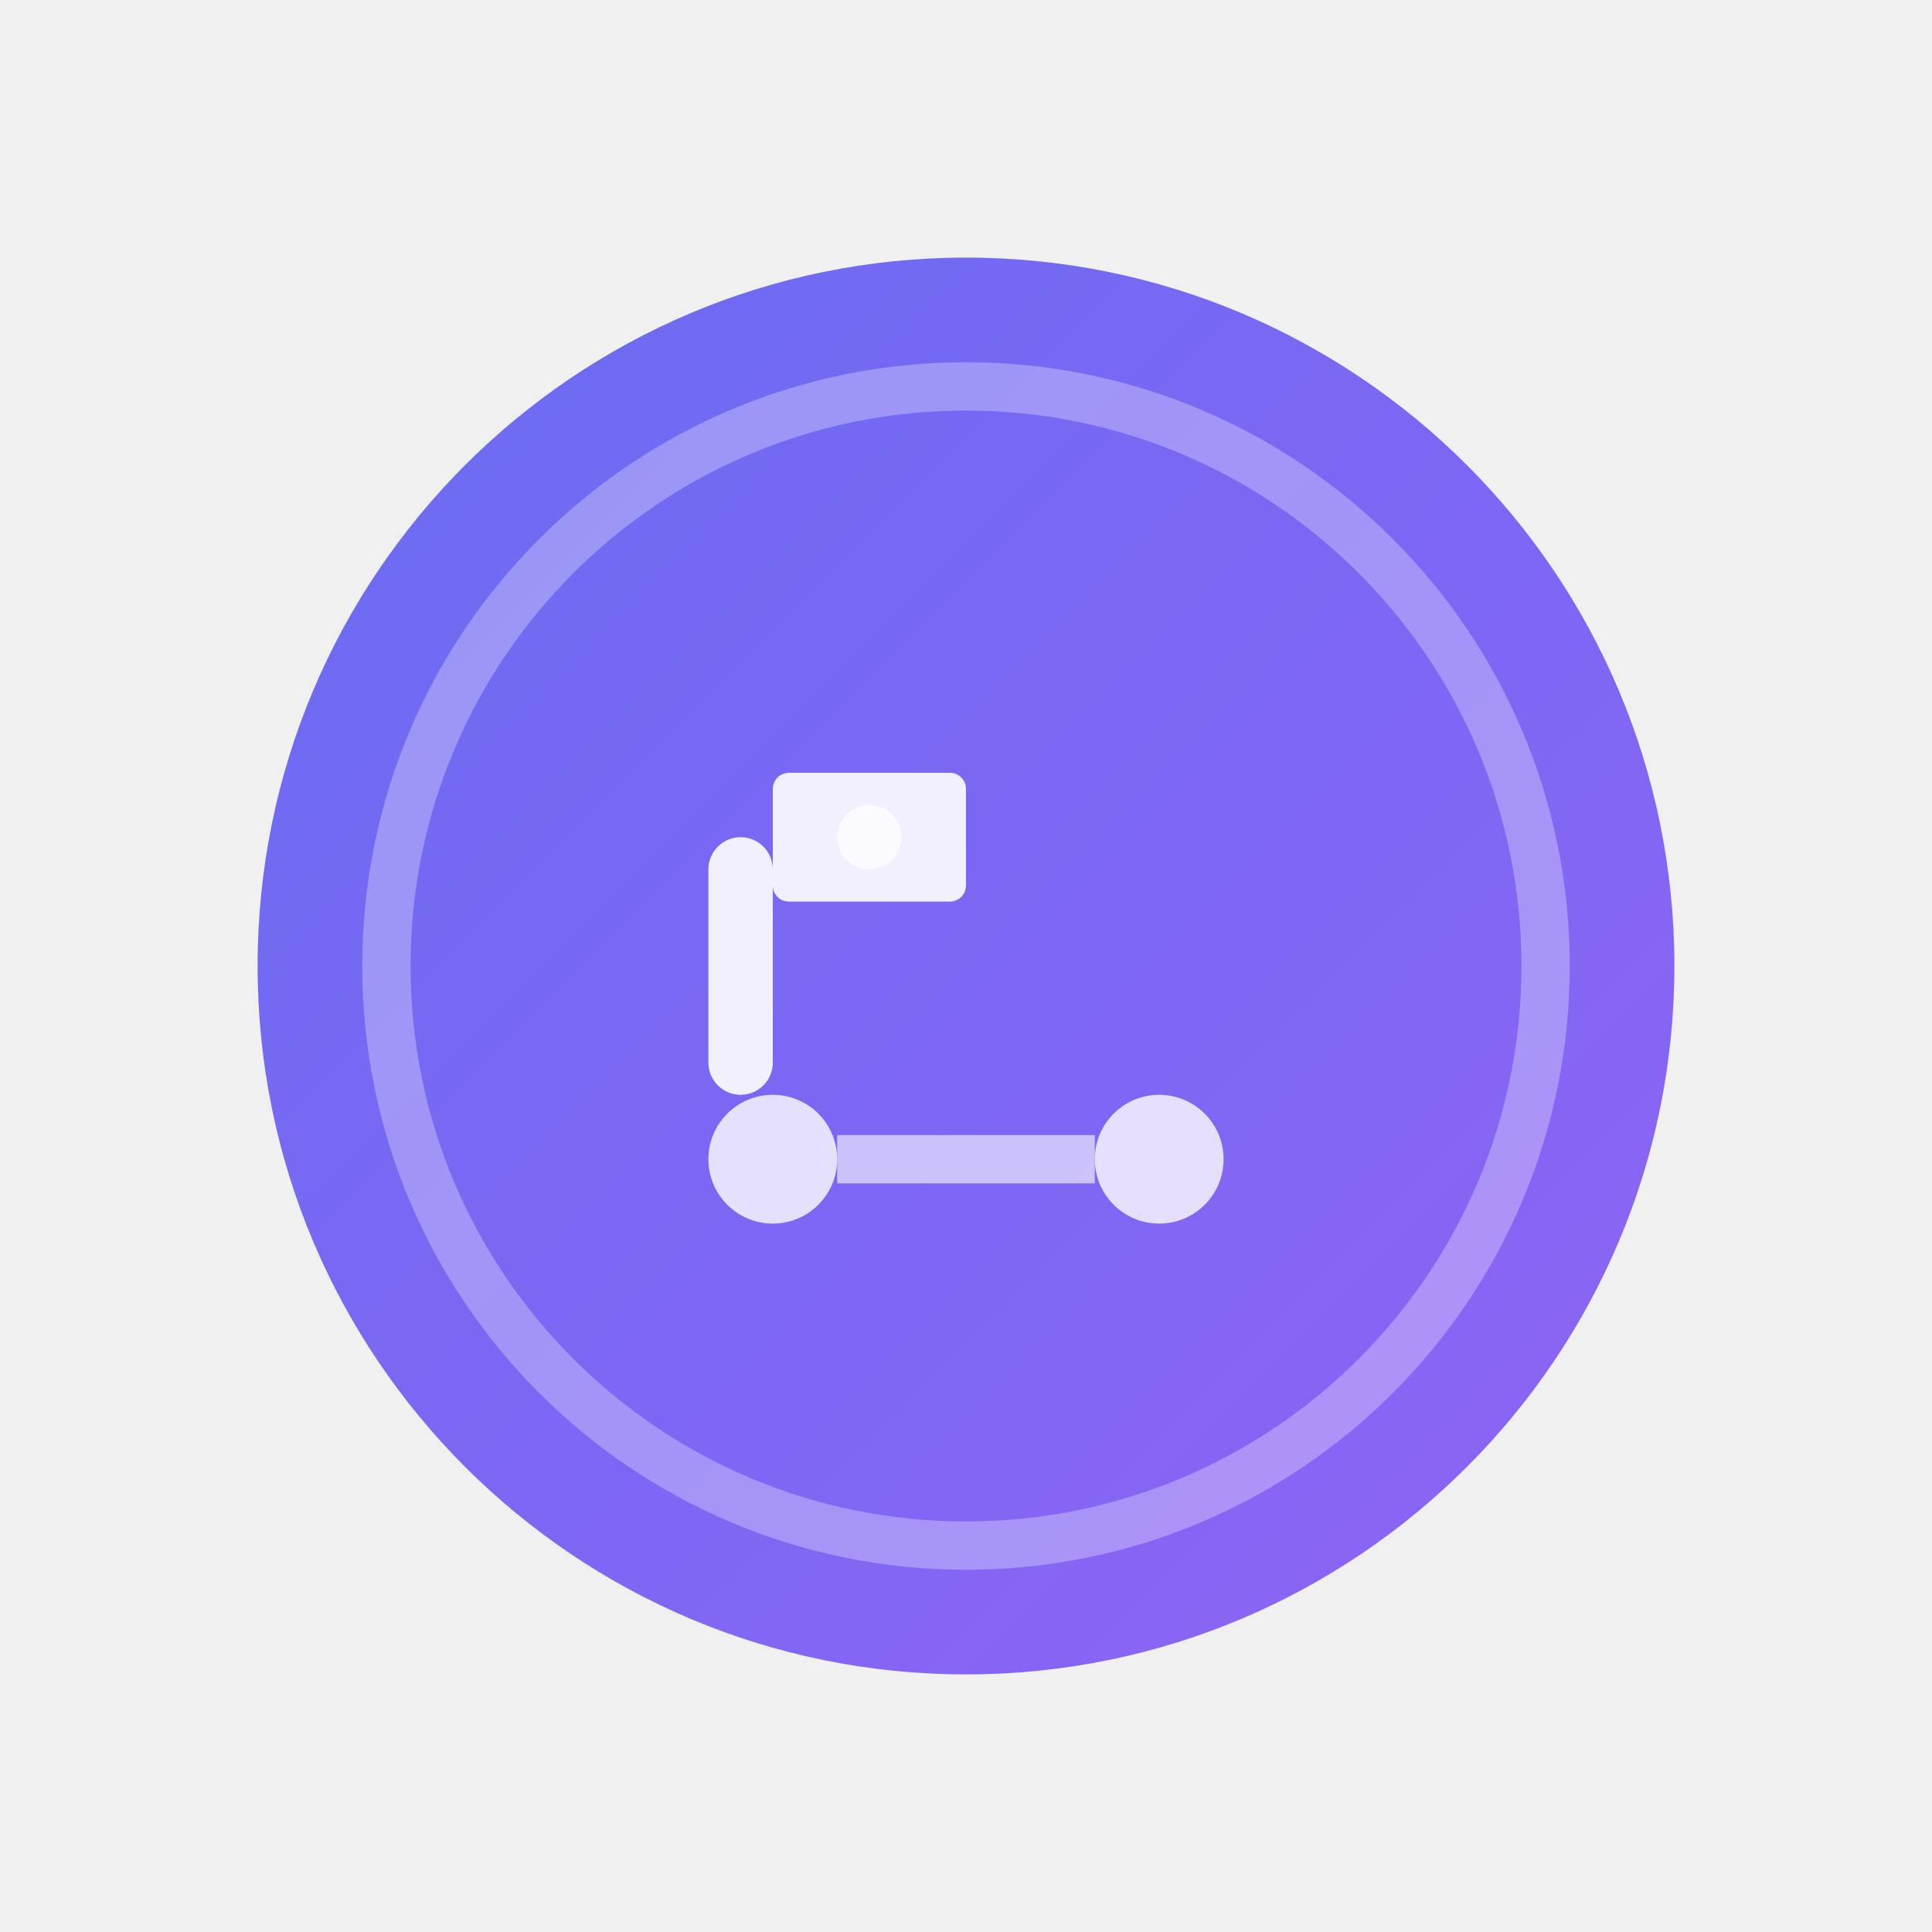
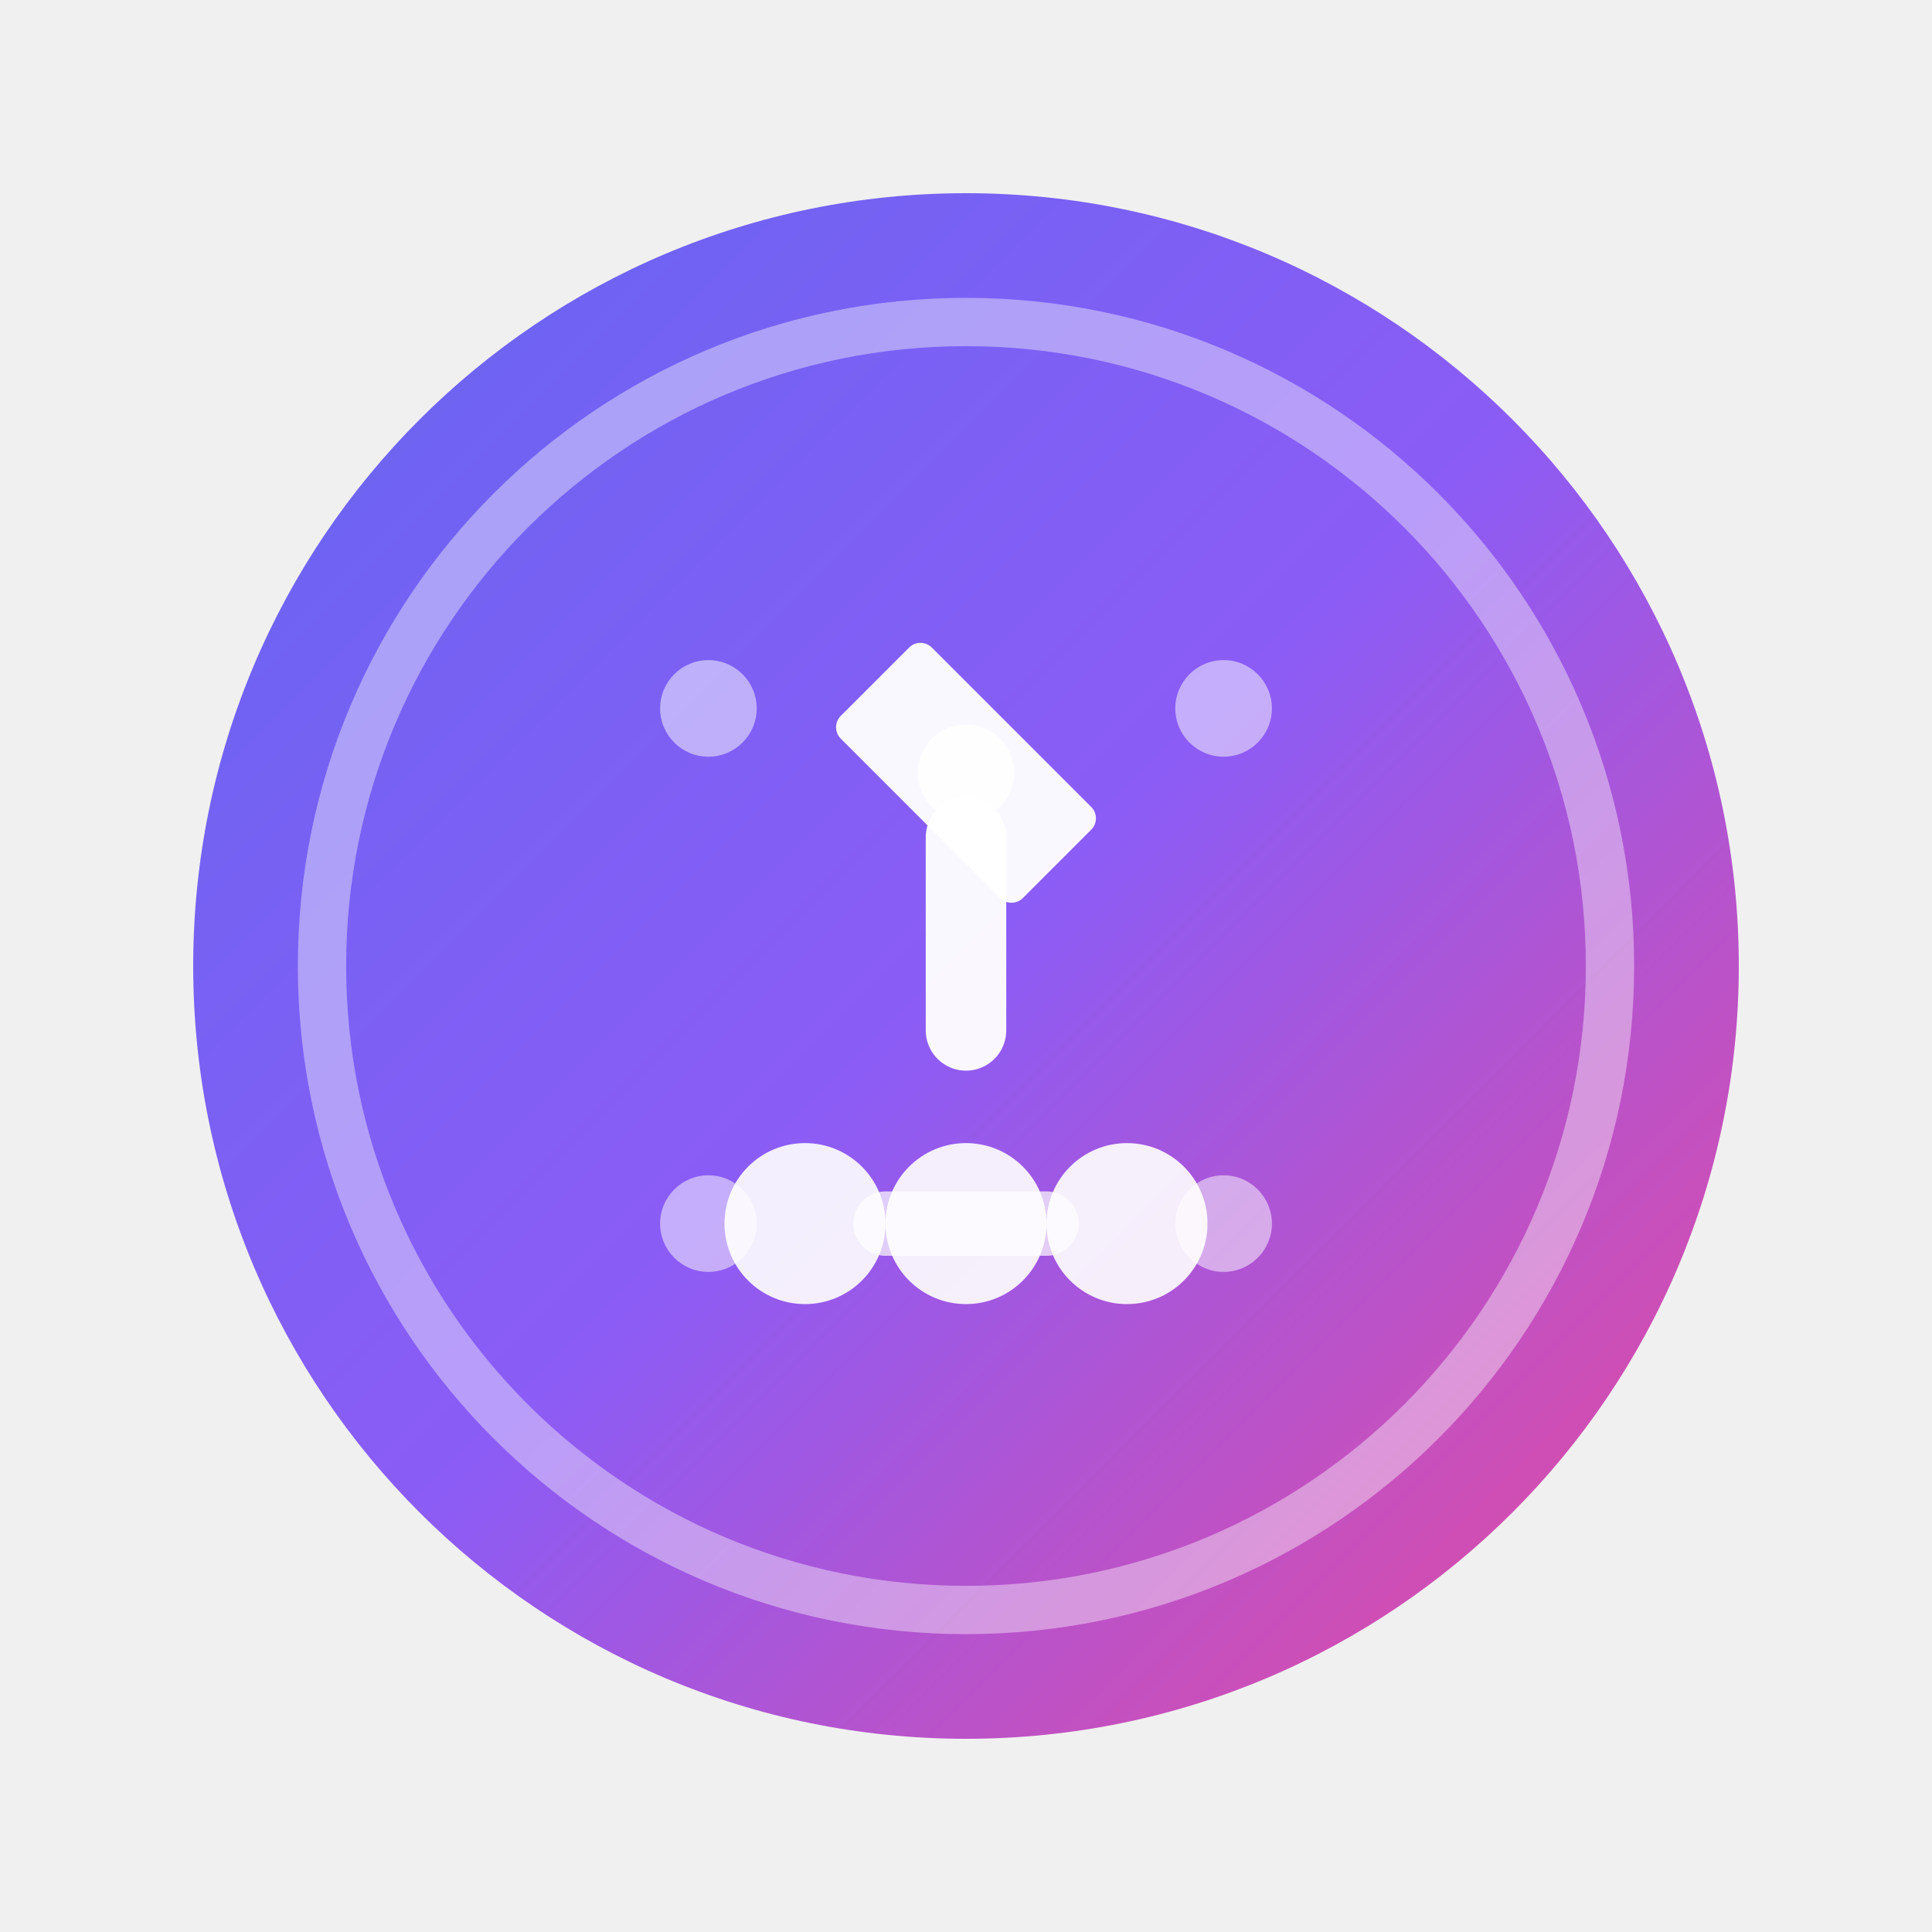
<svg xmlns="http://www.w3.org/2000/svg" width="60" height="60" viewBox="0 0 60 60">
  <defs>
-     <linearGradient id="gradient1" x1="0%" y1="0%" x2="100%" y2="100%">
+     <linearGradient id="modernGradient" x1="0%" y1="0%" x2="100%" y2="100%">
      <stop offset="0%" style="stop-color:#6366f1;stop-opacity:1" />
-       <stop offset="100%" style="stop-color:#8b5cf6;stop-opacity:1" />
+       <stop offset="50%" style="stop-color:#8b5cf6;stop-opacity:1" />
+       <stop offset="100%" style="stop-color:#ec4899;stop-opacity:1" />
    </linearGradient>
+     <filter id="shadow" x="-50%" y="-50%" width="200%" height="200%">
+       <feGaussianBlur in="SourceAlpha" stdDeviation="2" />
+       <feOffset dx="0" dy="2" result="offsetblur" />
+       <feComponentTransfer>
+         <feFuncA type="linear" slope="0.3" />
+       </feComponentTransfer>
+       <feMerge>
+         <feMergeNode />
+         <feMergeNode in="SourceGraphic" />
+       </feMerge>
+     </filter>
  </defs>
  <g transform="translate(30, 30)">
-     <circle cx="0" cy="0" r="22" fill="url(#gradient1)" opacity="0.95" />
-     <circle cx="0" cy="0" r="18" fill="none" stroke="white" stroke-width="1.5" opacity="0.3" />
-     <g transform="translate(-8, -8)">
-       <rect x="0" y="4" width="2" height="8" fill="white" opacity="0.9" rx="1" />
-       <rect x="2" y="2" width="6" height="4" fill="white" opacity="0.9" rx="0.5" />
-       <circle cx="5" cy="4" r="1" fill="white" opacity="0.7" />
+     <circle cx="0" cy="0" r="24" fill="url(#modernGradient)" opacity="1" />
+     <circle cx="0" cy="0" r="20" fill="none" stroke="white" stroke-width="1.5" opacity="0.4" />
+     <g transform="translate(0, -6)">
+       <rect x="-4" y="-2" width="8" height="4" fill="white" opacity="0.95" rx="0.5" transform="rotate(45 0 0)" />
+       <line x1="0" y1="2" x2="0" y2="8" stroke="white" stroke-width="2.5" stroke-linecap="round" opacity="0.95" />
+       <circle cx="0" cy="0" r="1.5" fill="white" opacity="0.9" />
    </g>
-     <circle cx="-6" cy="6" r="2" fill="white" opacity="0.8" />
-     <circle cx="6" cy="6" r="2" fill="white" opacity="0.8" />
-     <line x1="-4" y1="6" x2="4" y2="6" stroke="white" stroke-width="1.5" opacity="0.6" />
+     <g transform="translate(0, 8)">
+       <circle cx="-5" cy="0" r="2.5" fill="white" opacity="0.9" />
+       <circle cx="0" cy="0" r="2.5" fill="white" opacity="0.9" />
+       <circle cx="5" cy="0" r="2.5" fill="white" opacity="0.9" />
+       <line x1="-2.5" y1="0" x2="2.5" y2="0" stroke="white" stroke-width="2" stroke-linecap="round" opacity="0.7" />
+     </g>
+     <circle cx="-8" cy="-8" r="1.5" fill="white" opacity="0.5" />
+     <circle cx="8" cy="-8" r="1.5" fill="white" opacity="0.5" />
+     <circle cx="-8" cy="8" r="1.5" fill="white" opacity="0.5" />
+     <circle cx="8" cy="8" r="1.5" fill="white" opacity="0.5" />
  </g>
</svg>
